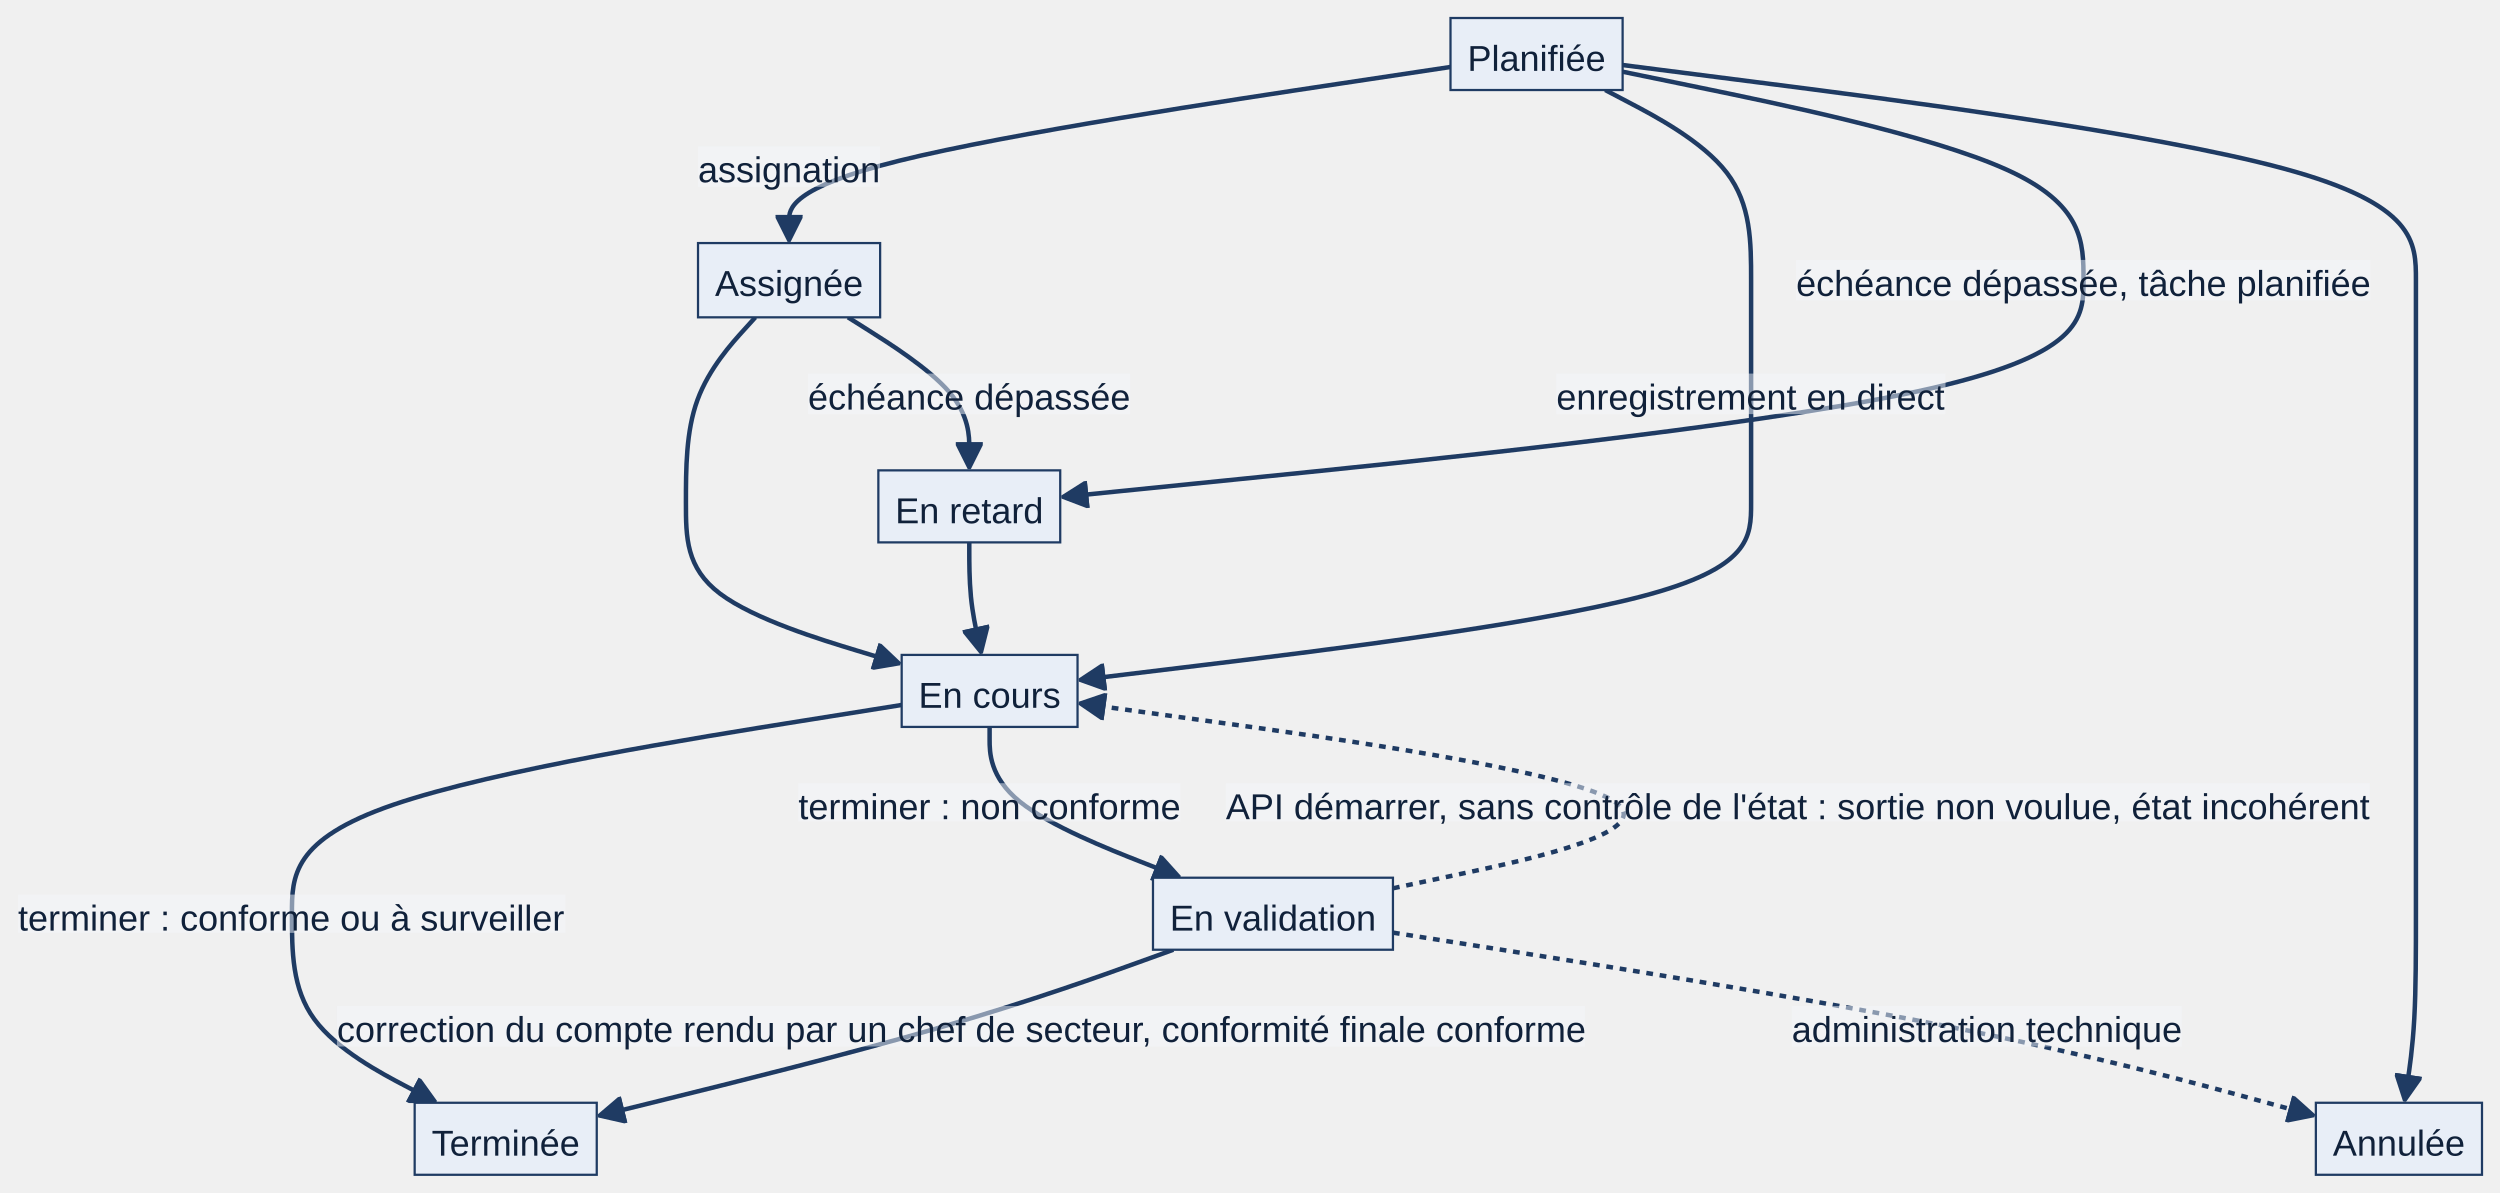
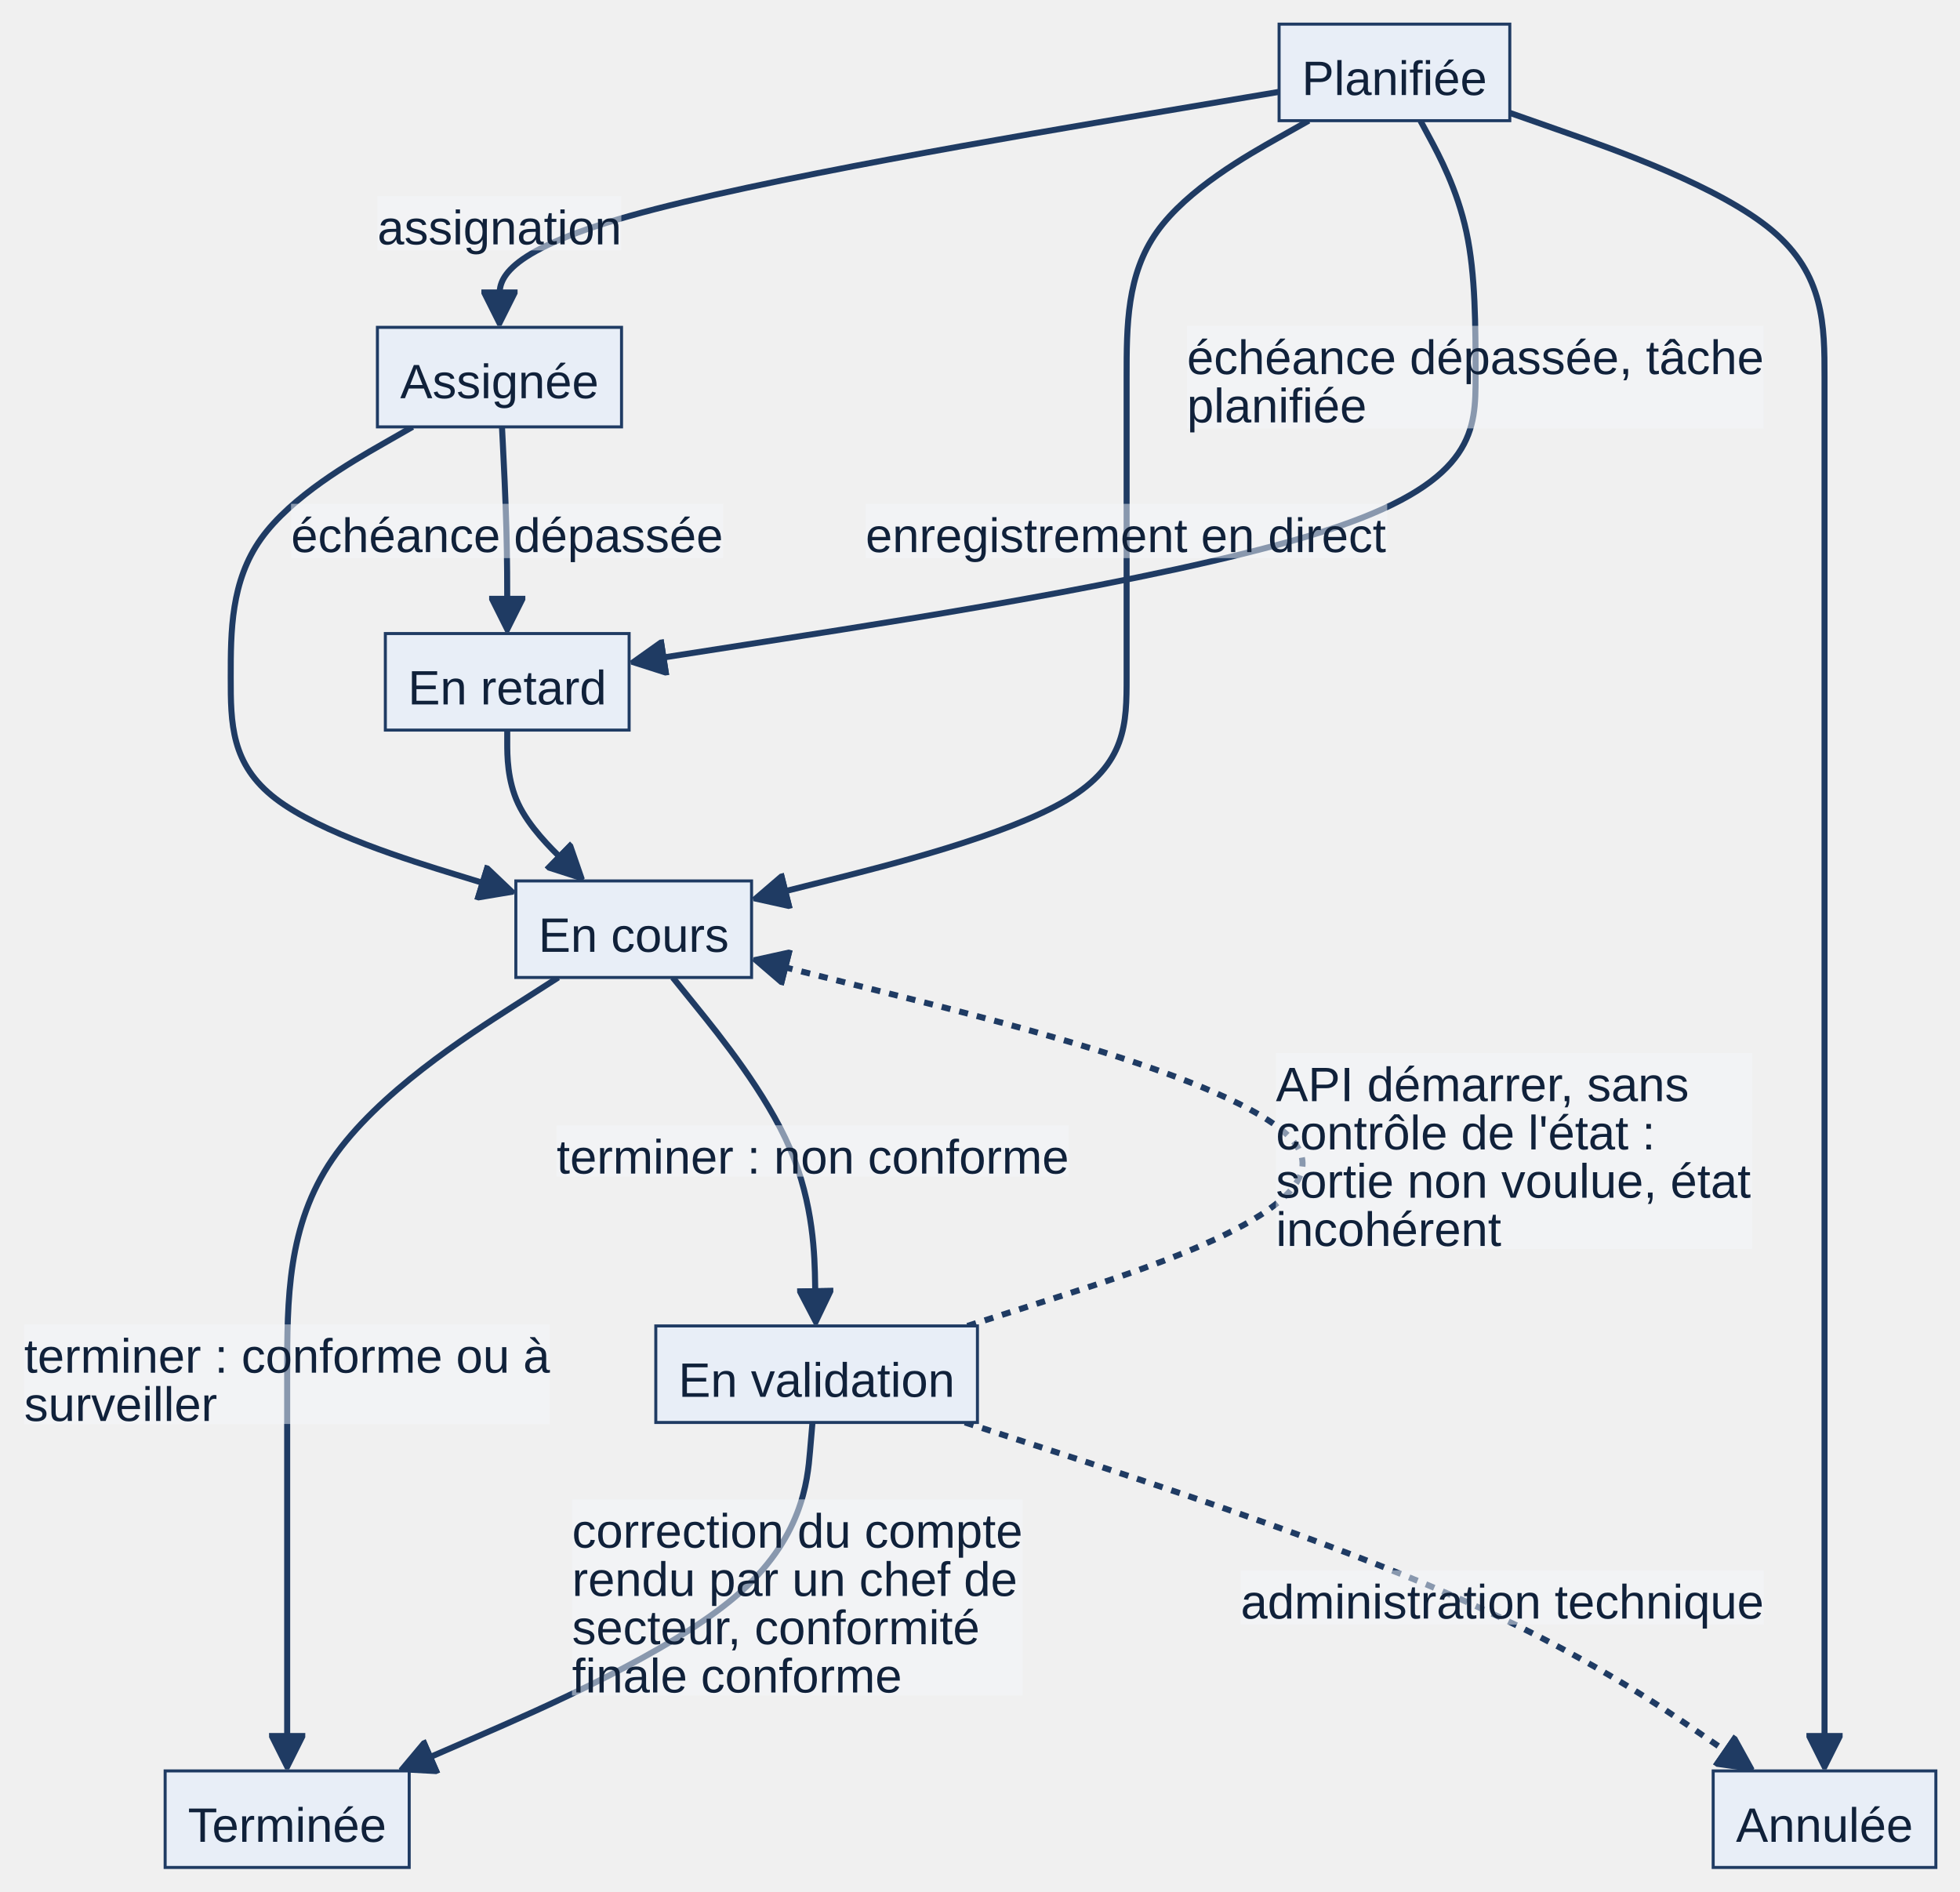
- <svg xmlns="http://www.w3.org/2000/svg" aria-roledescription="flowchart-v2" role="graphics-document document" viewBox="-8 -8 1110.84 530" style="max-width: 1110.84px;" width="100%" id="sS25_etats_occurrencemmd">
+ <svg xmlns="http://www.w3.org/2000/svg" aria-roledescription="flowchart-v2" role="graphics-document document" viewBox="-8 -8 649.746 627" style="max-width: 649.746px;" width="100%" id="sS25_etats_occurrencemmd">
  <style>#sS25_etats_occurrencemmd{font-family:Arial,sans-serif;font-size:16px;fill:#10213a;}#sS25_etats_occurrencemmd .error-icon{fill:#ffffff;}#sS25_etats_occurrencemmd .error-text{fill:#000000;stroke:#000000;}#sS25_etats_occurrencemmd .edge-thickness-normal{stroke-width:2px;}#sS25_etats_occurrencemmd .edge-thickness-thick{stroke-width:3.5px;}#sS25_etats_occurrencemmd .edge-pattern-solid{stroke-dasharray:0;}#sS25_etats_occurrencemmd .edge-pattern-dashed{stroke-dasharray:3;}#sS25_etats_occurrencemmd .edge-pattern-dotted{stroke-dasharray:2;}#sS25_etats_occurrencemmd .marker{fill:#1f3b63;stroke:#1f3b63;}#sS25_etats_occurrencemmd .marker.cross{stroke:#1f3b63;}#sS25_etats_occurrencemmd svg{font-family:Arial,sans-serif;font-size:16px;}#sS25_etats_occurrencemmd .label{font-family:Arial,sans-serif;color:#10213a;}#sS25_etats_occurrencemmd .cluster-label text{fill:#000000;}#sS25_etats_occurrencemmd .cluster-label span,#sS25_etats_occurrencemmd p{color:#000000;}#sS25_etats_occurrencemmd .label text,#sS25_etats_occurrencemmd span,#sS25_etats_occurrencemmd p{fill:#10213a;color:#10213a;}#sS25_etats_occurrencemmd .node rect,#sS25_etats_occurrencemmd .node circle,#sS25_etats_occurrencemmd .node ellipse,#sS25_etats_occurrencemmd .node polygon,#sS25_etats_occurrencemmd .node path{fill:#e8eef7;stroke:#1f3b63;stroke-width:1px;}#sS25_etats_occurrencemmd .flowchart-label text{text-anchor:middle;}#sS25_etats_occurrencemmd .node .katex path{fill:#000;stroke:#000;stroke-width:1px;}#sS25_etats_occurrencemmd .node .label{text-align:center;}#sS25_etats_occurrencemmd .node.clickable{cursor:pointer;}#sS25_etats_occurrencemmd .arrowheadPath{fill:#0b0b0b;}#sS25_etats_occurrencemmd .edgePath .path{stroke:#1f3b63;stroke-width:2.0px;}#sS25_etats_occurrencemmd .flowchart-link{stroke:#1f3b63;fill:none;}#sS25_etats_occurrencemmd .edgeLabel{background-color:#f3f6fa;text-align:center;}#sS25_etats_occurrencemmd .edgeLabel rect{opacity:0.5;background-color:#f3f6fa;fill:#f3f6fa;}#sS25_etats_occurrencemmd .labelBkg{background-color:rgba(243, 246, 250, 0.5);}#sS25_etats_occurrencemmd .cluster rect{fill:#ffffff;stroke:hsl(0, 0%, 90%);stroke-width:1px;}#sS25_etats_occurrencemmd .cluster text{fill:#000000;}#sS25_etats_occurrencemmd .cluster span,#sS25_etats_occurrencemmd p{color:#000000;}#sS25_etats_occurrencemmd div.mermaidTooltip{position:absolute;text-align:center;max-width:200px;padding:2px;font-family:Arial,sans-serif;font-size:12px;background:#ffffff;border:1px solid hsl(0, 0%, 90%);border-radius:2px;pointer-events:none;z-index:100;}#sS25_etats_occurrencemmd .flowchartTitleText{text-anchor:middle;font-size:18px;fill:#10213a;}#sS25_etats_occurrencemmd :root{--mermaid-font-family:"trebuchet ms",verdana,arial,sans-serif;}</style>
  <g>
    <marker orient="auto" markerHeight="12" markerWidth="12" markerUnits="userSpaceOnUse" refY="5" refX="6" viewBox="0 0 10 10" class="marker flowchart" id="sS25_etats_occurrencemmd_flowchart-pointEnd">
      <path style="stroke-width: 1; stroke-dasharray: 1, 0;" class="arrowMarkerPath" d="M 0 0 L 10 5 L 0 10 z" />
    </marker>
    <marker orient="auto" markerHeight="12" markerWidth="12" markerUnits="userSpaceOnUse" refY="5" refX="4.5" viewBox="0 0 10 10" class="marker flowchart" id="sS25_etats_occurrencemmd_flowchart-pointStart">
      <path style="stroke-width: 1; stroke-dasharray: 1, 0;" class="arrowMarkerPath" d="M 0 5 L 10 10 L 10 0 z" />
    </marker>
    <marker orient="auto" markerHeight="11" markerWidth="11" markerUnits="userSpaceOnUse" refY="5" refX="11" viewBox="0 0 10 10" class="marker flowchart" id="sS25_etats_occurrencemmd_flowchart-circleEnd">
      <circle style="stroke-width: 1; stroke-dasharray: 1, 0;" class="arrowMarkerPath" r="5" cy="5" cx="5" />
    </marker>
    <marker orient="auto" markerHeight="11" markerWidth="11" markerUnits="userSpaceOnUse" refY="5" refX="-1" viewBox="0 0 10 10" class="marker flowchart" id="sS25_etats_occurrencemmd_flowchart-circleStart">
      <circle style="stroke-width: 1; stroke-dasharray: 1, 0;" class="arrowMarkerPath" r="5" cy="5" cx="5" />
    </marker>
    <marker orient="auto" markerHeight="11" markerWidth="11" markerUnits="userSpaceOnUse" refY="5.2" refX="12" viewBox="0 0 11 11" class="marker cross flowchart" id="sS25_etats_occurrencemmd_flowchart-crossEnd">
      <path style="stroke-width: 2; stroke-dasharray: 1, 0;" class="arrowMarkerPath" d="M 1,1 l 9,9 M 10,1 l -9,9" />
    </marker>
    <marker orient="auto" markerHeight="11" markerWidth="11" markerUnits="userSpaceOnUse" refY="5.2" refX="-1" viewBox="0 0 11 11" class="marker cross flowchart" id="sS25_etats_occurrencemmd_flowchart-crossStart">
      <path style="stroke-width: 2; stroke-dasharray: 1, 0;" class="arrowMarkerPath" d="M 1,1 l 9,9 M 10,1 l -9,9" />
    </marker>
    <g class="root">
      <g class="clusters" />
      <g class="edgePaths">
-         <path marker-end="url(#sS25_etats_occurrencemmd_flowchart-pointEnd)" style="fill:none;" class="edge-thickness-normal edge-pattern-solid flowchart-link LS-PL LE-AS" id="L-PL-AS-0" d="M636.51,21.756L587.527,29.13C538.544,36.504,440.579,51.252,391.596,63.409C342.613,75.567,342.613,85.133,342.613,89.917L342.613,94.7" />
-         <path marker-end="url(#sS25_etats_occurrencemmd_flowchart-pointEnd)" style="fill:none;" class="edge-thickness-normal edge-pattern-solid flowchart-link LS-PL LE-EC" id="L-PL-EC-0" d="M705.253,32L716.057,37.667C726.861,43.333,748.468,54.667,759.272,68.75C770.076,82.833,770.076,99.667,770.076,116.5C770.076,133.333,770.076,150.167,770.076,166.917C770.076,183.667,770.076,200.333,770.076,215.5C770.076,230.667,770.076,244.333,721.072,257.105C672.067,269.876,574.058,281.752,525.053,287.69L476.049,293.628" />
-         <path marker-end="url(#sS25_etats_occurrencemmd_flowchart-pointEnd)" style="fill:none;" class="edge-thickness-normal edge-pattern-solid flowchart-link LS-AS LE-EC" id="L-AS-EC-0" d="M327.638,133L322.496,138.667C317.353,144.333,307.067,155.667,301.924,169.667C296.781,183.667,296.781,200.333,296.781,215.5C296.781,230.667,296.781,244.333,311.914,255.765C327.046,267.196,357.311,276.392,372.443,280.99L387.575,285.588" />
-         <path marker-end="url(#sS25_etats_occurrencemmd_flowchart-pointEnd)" style="fill:none;" class="edge-thickness-normal edge-pattern-solid flowchart-link LS-EC LE-DO" id="L-EC-DO-0" d="M392.646,305.239L347.491,312.449C302.336,319.659,212.025,334.08,166.87,349.54C121.715,365,121.715,381.5,121.715,398.083C121.715,414.667,121.715,431.333,131.699,444.922C141.683,458.51,161.65,469.021,171.634,474.276L181.618,479.531" />
-         <path marker-end="url(#sS25_etats_occurrencemmd_flowchart-pointEnd)" style="fill:none;" class="edge-thickness-normal edge-pattern-solid flowchart-link LS-EC LE-WV" id="L-EC-WV-0" d="M431.717,315L431.717,320.583C431.717,326.167,431.717,337.333,445.096,348.177C458.476,359.02,485.236,369.541,498.615,374.801L511.995,380.061" />
-         <path marker-end="url(#sS25_etats_occurrencemmd_flowchart-pointEnd)" style="fill:none;" class="edge-thickness-normal edge-pattern-solid flowchart-link LS-PL LE-OV" id="L-PL-OV-0" d="M712.986,23.867L747.118,30.889C781.251,37.911,849.515,51.956,883.647,67.394C917.779,82.833,917.779,99.667,917.779,116.5C917.779,133.333,917.779,150.167,842.878,166.148C767.976,182.129,618.172,197.258,543.271,204.822L468.369,212.387" />
-         <path marker-end="url(#sS25_etats_occurrencemmd_flowchart-pointEnd)" style="fill:none;" class="edge-thickness-normal edge-pattern-solid flowchart-link LS-AS LE-OV" id="L-AS-OV-0" d="M368.777,133L377.762,138.667C386.748,144.333,404.719,155.667,413.704,166.117C422.689,176.567,422.689,186.133,422.689,190.917L422.689,195.7" />
-         <path marker-end="url(#sS25_etats_occurrencemmd_flowchart-pointEnd)" style="fill:none;" class="edge-thickness-normal edge-pattern-solid flowchart-link LS-OV LE-EC" id="L-OV-EC-0" d="M422.689,233L422.689,237.167C422.689,241.333,422.689,249.667,423.417,257.137C424.144,264.608,425.599,271.216,426.327,274.52L427.054,277.824" />
-         <path marker-end="url(#sS25_etats_occurrencemmd_flowchart-pointEnd)" style="fill:none;" class="edge-thickness-normal edge-pattern-solid flowchart-link LS-PL LE-CA" id="L-PL-CA-0" d="M712.986,20.893L771.736,28.411C830.485,35.929,947.984,50.964,1006.733,66.899C1065.482,82.833,1065.482,99.667,1065.482,116.5C1065.482,133.333,1065.482,150.167,1065.482,166.917C1065.482,183.667,1065.482,200.333,1065.482,215.5C1065.482,230.667,1065.482,244.333,1065.482,258C1065.482,271.667,1065.482,285.333,1065.482,300.417C1065.482,315.5,1065.482,332,1065.482,348.5C1065.482,365,1065.482,381.5,1065.482,398.083C1065.482,414.667,1065.482,431.333,1064.758,444.46C1064.034,457.586,1062.586,467.173,1061.862,471.966L1061.138,476.759" />
-         <path marker-end="url(#sS25_etats_occurrencemmd_flowchart-pointEnd)" style="fill:none;" class="edge-thickness-normal edge-pattern-solid flowchart-link LS-WV LE-DO" id="L-WV-DO-0" d="M513.345,414L497.663,419.667C481.98,425.333,450.615,436.667,408.775,448.791C366.935,460.915,314.619,473.829,288.461,480.286L262.304,486.744" />
-         <path marker-end="url(#sS25_etats_occurrencemmd_flowchart-pointEnd)" style="fill:none;stroke-width:2px;stroke-dasharray:3;" class="edge-thickness-normal edge-pattern-dotted flowchart-link LS-WV LE-EC" id="L-WV-EC-0" d="M610.938,386.696L640.963,380.33C670.988,373.964,731.038,361.232,708.554,347.634C686.071,334.035,581.054,319.57,528.546,312.337L476.038,305.105" />
-         <path marker-end="url(#sS25_etats_occurrencemmd_flowchart-pointEnd)" style="fill:none;stroke-width:2px;stroke-dasharray:3;" class="edge-thickness-normal edge-pattern-dotted flowchart-link LS-WV LE-CA" id="L-WV-CA-0" d="M610.938,406.402L654.931,413.335C698.925,420.268,786.913,434.134,854.408,447.487C921.903,460.84,968.905,473.68,992.406,480.1L1015.907,486.52" />
+         <path marker-end="url(#sS25_etats_occurrencemmd_flowchart-pointEnd)" style="fill:none;" class="edge-thickness-normal edge-pattern-solid flowchart-link LS-PL LE-AS" id="L-PL-AS-0" d="M416.023,22.444L372.949,29.704C329.875,36.963,243.727,51.481,200.652,63.607C157.578,75.733,157.578,85.467,157.578,90.333L157.578,95.2" />
+         <path marker-end="url(#sS25_etats_occurrencemmd_flowchart-pointEnd)" style="fill:none;" class="edge-thickness-normal edge-pattern-solid flowchart-link LS-PL LE-EC" id="L-PL-EC-0" d="M425.85,32L415.788,37.667C405.726,43.333,385.601,54.667,375.539,68.833C365.477,83,365.477,100,365.477,117C365.477,134,365.477,151,365.477,167.833C365.477,184.667,365.477,201.333,365.477,216.5C365.477,231.667,365.477,245.333,345.611,257.151C325.746,268.969,286.016,278.938,266.15,283.922L246.285,288.907" />
+         <path marker-end="url(#sS25_etats_occurrencemmd_flowchart-pointEnd)" style="fill:none;" class="edge-thickness-normal edge-pattern-solid flowchart-link LS-AS LE-EC" id="L-AS-EC-0" d="M128.754,133.5L118.71,139.25C108.665,145,88.576,156.5,78.531,170.583C68.486,184.667,68.486,201.333,68.486,216.5C68.486,231.667,68.486,245.333,83.395,256.742C98.303,268.151,128.12,277.302,143.029,281.878L157.937,286.454" />
+         <path marker-end="url(#sS25_etats_occurrencemmd_flowchart-pointEnd)" style="fill:none;" class="edge-thickness-normal edge-pattern-solid flowchart-link LS-EC LE-DO" id="L-EC-DO-0" d="M177.067,316L162.089,325.583C147.111,335.167,117.155,354.333,102.177,376.25C87.199,398.167,87.199,422.833,87.199,447.5C87.199,472.167,87.199,496.833,87.199,517.867C87.199,538.9,87.199,556.3,87.199,565L87.199,573.7" />
+         <path marker-end="url(#sS25_etats_occurrencemmd_flowchart-pointEnd)" style="fill:none;" class="edge-thickness-normal edge-pattern-solid flowchart-link LS-EC LE-WV" id="L-EC-WV-0" d="M215.007,316L222.754,325.583C230.5,335.167,245.993,354.333,253.885,372.7C261.777,391.067,262.068,408.634,262.213,417.417L262.358,426.201" />
+         <path marker-end="url(#sS25_etats_occurrencemmd_flowchart-pointEnd)" style="fill:none;" class="edge-thickness-normal edge-pattern-solid flowchart-link LS-PL LE-OV" id="L-PL-OV-0" d="M462.868,32L465.916,37.667C468.964,43.333,475.06,54.667,478.108,68.833C481.156,83,481.156,100,481.156,117C481.156,134,481.156,151,435.262,166.648C389.369,182.297,297.581,196.594,251.687,203.742L205.793,210.891" />
+         <path marker-end="url(#sS25_etats_occurrencemmd_flowchart-pointEnd)" style="fill:none;" class="edge-thickness-normal edge-pattern-solid flowchart-link LS-AS LE-OV" id="L-AS-OV-0" d="M158.41,133.5L158.7,139.25C158.99,145,159.57,156.5,159.86,167.033C160.15,177.567,160.15,187.133,160.15,191.917L160.15,196.7" />
+         <path marker-end="url(#sS25_etats_occurrencemmd_flowchart-pointEnd)" style="fill:none;" class="edge-thickness-normal edge-pattern-solid flowchart-link LS-OV LE-EC" id="L-OV-EC-0" d="M160.15,234L160.15,238.167C160.15,242.333,160.15,250.667,163.779,258.382C167.408,266.098,174.666,273.196,178.295,276.745L181.925,280.294" />
+         <path marker-end="url(#sS25_etats_occurrencemmd_flowchart-pointEnd)" style="fill:none;" class="edge-thickness-normal edge-pattern-solid flowchart-link LS-PL LE-CA" id="L-PL-CA-0" d="M492.5,29.41L509.889,35.508C527.279,41.607,562.057,53.803,579.447,68.402C596.836,83,596.836,100,596.836,117C596.836,134,596.836,151,596.836,167.833C596.836,184.667,596.836,201.333,596.836,216.5C596.836,231.667,596.836,245.333,596.836,259C596.836,272.667,596.836,286.333,596.836,305.417C596.836,324.5,596.836,349,596.836,373.583C596.836,398.167,596.836,422.833,596.836,447.5C596.836,472.167,596.836,496.833,596.836,517.867C596.836,538.9,596.836,556.3,596.836,565L596.836,573.7" />
+         <path marker-end="url(#sS25_etats_occurrencemmd_flowchart-pointEnd)" style="fill:none;" class="edge-thickness-normal edge-pattern-solid flowchart-link LS-WV LE-DO" id="L-WV-DO-0" d="M261.341,463.5L260.513,473.167C259.686,482.833,258.03,502.167,235.955,521.065C213.879,539.963,171.383,558.425,150.136,567.657L128.888,576.888" />
+         <path marker-end="url(#sS25_etats_occurrencemmd_flowchart-pointEnd)" style="fill:none;stroke-width:2px;stroke-dasharray:3;" class="edge-thickness-normal edge-pattern-dotted flowchart-link LS-WV LE-EC" id="L-WV-EC-0" d="M312.709,431.5L342.917,421.833C373.124,412.167,433.538,392.833,422.468,372.772C411.397,352.711,328.84,331.922,287.562,321.527L246.284,311.133" />
+         <path marker-end="url(#sS25_etats_occurrencemmd_flowchart-pointEnd)" style="fill:none;stroke-width:2px;stroke-dasharray:3;" class="edge-thickness-normal edge-pattern-dotted flowchart-link LS-WV LE-CA" id="L-WV-CA-0" d="M311.869,463.5L341.568,473.167C371.268,482.833,430.667,502.167,473.56,520.916C516.454,539.665,542.841,557.83,556.034,566.912L569.228,575.995" />
      </g>
      <g class="edgeLabels">
-         <g transform="translate(342.6133, 66)" class="edgeLabel">
+         <g transform="translate(157.5781, 66)" class="edgeLabel">
          <g transform="translate(-40.47656, -9)" class="label">
-             <rect height="18.001" width="80.877" ry="0" rx="0" />
+             <rect height="18" width="80.877" ry="0" rx="0" />
            <text style="">
              <tspan class="row" x="0" dy="1em" xml:space="preserve">assignation</tspan>
            </text>
          </g>
        </g>
-         <g transform="translate(770.0762, 167)" class="edgeLabel">
+         <g transform="translate(365.4766, 168)" class="edgeLabel">
          <g transform="translate(-86.54297, -9)" class="label">
-             <rect height="18.001" width="172.927" ry="0" rx="0" />
+             <rect height="18" width="172.926" ry="0" rx="0" />
            <text style="">
              <tspan class="row" x="0" dy="1em" xml:space="preserve">enregistrement en direct</tspan>
            </text>
          </g>
        </g>
        <g class="edgeLabel">
          <g transform="translate(0, 0)" class="label">
            <rect height="0" width="0" ry="0" rx="0" />
            <text style="">
              <tspan class="row" x="0" dy="1em" xml:space="preserve" />
            </text>
          </g>
        </g>
-         <g transform="translate(121.7148, 398)" class="edgeLabel">
-           <g transform="translate(-121.7148, -8.5)" class="label">
-             <rect height="17.001" width="243.205" ry="0" rx="0" />
-             <text style="">
-               <tspan class="row" x="0" dy="1em" xml:space="preserve">terminer : conforme ou à surveiller</tspan>
-             </text>
-           </g>
-         </g>
-         <g transform="translate(431.7168, 348.5)" class="edgeLabel">
+         <g transform="translate(87.19922, 447.5)" class="edgeLabel">
+           <g transform="translate(-87.19922, -16.5)" class="label">
+             <rect height="33" width="174.241" ry="0" rx="0" />
+             <text style="">
+               <tspan class="row" x="0" dy="1em" xml:space="preserve">terminer : conforme ou à</tspan>
+               <tspan class="row" x="0" dy="1em" xml:space="preserve">surveiller</tspan>
+             </text>
+           </g>
+         </g>
+         <g transform="translate(261.4863, 373.5)" class="edgeLabel">
          <g transform="translate(-84.97656, -8.5)" class="label">
-             <rect height="17.001" width="169.801" ry="0" rx="0" />
+             <rect height="17" width="169.8" ry="0" rx="0" />
            <text style="">
              <tspan class="row" x="0" dy="1em" xml:space="preserve">terminer : non conforme</tspan>
            </text>
          </g>
        </g>
-         <g transform="translate(917.7793, 116.5)" class="edgeLabel">
-           <g transform="translate(-127.7031, -9)" class="label">
-             <rect height="18.001" width="255.173" ry="0" rx="0" />
-             <text style="">
-               <tspan class="row" x="0" dy="1em" xml:space="preserve">échéance dépassée, tâche planifiée</tspan>
-             </text>
-           </g>
-         </g>
-         <g transform="translate(422.6895, 167)" class="edgeLabel">
+         <g transform="translate(481.1562, 117)" class="edgeLabel">
+           <g transform="translate(-95.67969, -17)" class="label">
+             <rect height="34" width="191.186" ry="0" rx="0" />
+             <text style="">
+               <tspan class="row" x="0" dy="1em" xml:space="preserve">échéance dépassée, tâche</tspan>
+               <tspan class="row" x="0" dy="1em" xml:space="preserve">planifiée</tspan>
+             </text>
+           </g>
+         </g>
+         <g transform="translate(160.1504, 168)" class="edgeLabel">
          <g transform="translate(-71.66406, -9)" class="label">
-             <rect height="18.001" width="143.201" ry="0" rx="0" />
+             <rect height="18" width="143.201" ry="0" rx="0" />
            <text style="">
              <tspan class="row" x="0" dy="1em" xml:space="preserve">échéance dépassée</tspan>
            </text>
          </g>
        </g>
        <g class="edgeLabel">
          <g transform="translate(0, 0)" class="label">
            <rect height="0" width="0" ry="0" rx="0" />
            <text style="">
              <tspan class="row" x="0" dy="1em" xml:space="preserve" />
            </text>
          </g>
        </g>
        <g class="edgeLabel">
          <g transform="translate(0, 0)" class="label">
            <rect height="0" width="0" ry="0" rx="0" />
            <text style="">
              <tspan class="row" x="0" dy="1em" xml:space="preserve" />
            </text>
          </g>
        </g>
-         <g transform="translate(419.25, 448)" class="edgeLabel">
-           <g transform="translate(-277.5352, -9)" class="label">
-             <rect height="18.001" width="554.554" ry="0" rx="0" />
-             <text style="">
-               <tspan class="row" x="0" dy="1em" xml:space="preserve">correction du compte rendu par un chef de secteur, conformité finale conforme</tspan>
-             </text>
-           </g>
-         </g>
-         <g transform="translate(791.0879, 348.5)" class="edgeLabel">
-           <g transform="translate(-254.3945, -8.5)" class="label">
-             <rect height="17.001" width="508.312" ry="0" rx="0" />
-             <text style="">
-               <tspan class="row" x="0" dy="1em" xml:space="preserve">API démarrer, sans contrôle de l'état : sortie non voulue, état incohérent</tspan>
-             </text>
-           </g>
-         </g>
-         <g transform="translate(874.9004, 448)" class="edgeLabel">
+         <g transform="translate(256.375, 521.5)" class="edgeLabel">
+           <g transform="translate(-74.75391, -32.5)" class="label">
+             <rect height="65" width="149.374" ry="0" rx="0" />
+             <text style="">
+               <tspan class="row" x="0" dy="1em" xml:space="preserve">correction du compte</tspan>
+               <tspan class="row" x="0" dy="1em" xml:space="preserve">rendu par un chef de</tspan>
+               <tspan class="row" x="0" dy="1em" xml:space="preserve">secteur, conformité</tspan>
+               <tspan class="row" x="0" dy="1em" xml:space="preserve">finale conforme</tspan>
+             </text>
+           </g>
+         </g>
+         <g transform="translate(493.9531, 373.5)" class="edgeLabel">
+           <g transform="translate(-78.99609, -32.5)" class="label">
+             <rect height="65" width="157.847" ry="0" rx="0" />
+             <text style="">
+               <tspan class="row" x="0" dy="1em" xml:space="preserve">API démarrer, sans</tspan>
+               <tspan class="row" x="0" dy="1em" xml:space="preserve">contrôle de l'état :</tspan>
+               <tspan class="row" x="0" dy="1em" xml:space="preserve">sortie non voulue, état</tspan>
+               <tspan class="row" x="0" dy="1em" xml:space="preserve">incohérent</tspan>
+             </text>
+           </g>
+         </g>
+         <g transform="translate(490.0664, 521.5)" class="edgeLabel">
          <g transform="translate(-86.76953, -9)" class="label">
-             <rect height="18.001" width="173.384" ry="0" rx="0" />
+             <rect height="18" width="173.383" ry="0" rx="0" />
            <text style="">
              <tspan class="row" x="0" dy="1em" xml:space="preserve">administration technique</tspan>
            </text>
          </g>
        </g>
      </g>
      <g class="nodes">
-         <g transform="translate(674.748, 16)" data-id="PL" data-node="true" id="flowchart-PL-494" class="node default default flowchart-label">
+         <g transform="translate(454.2617, 16)" data-id="PL" data-node="true" id="flowchart-PL-471" class="node default default flowchart-label">
          <rect height="32" width="76.477" y="-16" x="-38.238" ry="0" rx="0" style="" class="basic label-container" />
          <g transform="translate(0, -8.5)" style="" class="label">
            <rect />
            <text style="">
              <tspan class="row" x="0" dy="1em" xml:space="preserve">Planifiée</tspan>
            </text>
          </g>
        </g>
-         <g transform="translate(342.6133, 116.5)" data-id="AS" data-node="true" id="flowchart-AS-495" class="node default default flowchart-label">
+         <g transform="translate(157.5781, 117)" data-id="AS" data-node="true" id="flowchart-AS-472" class="node default default flowchart-label">
          <rect height="33" width="80.922" y="-16.5" x="-40.461" ry="0" rx="0" style="" class="basic label-container" />
          <g transform="translate(0, -9)" style="" class="label">
            <rect />
            <text style="">
              <tspan class="row" x="0" dy="1em" xml:space="preserve">Assignée</tspan>
            </text>
          </g>
        </g>
-         <g transform="translate(431.7168, 299)" data-id="EC" data-node="true" id="flowchart-EC-497" class="node default default flowchart-label">
+         <g transform="translate(202.0742, 300)" data-id="EC" data-node="true" id="flowchart-EC-474" class="node default default flowchart-label">
          <rect height="32" width="78.141" y="-16" x="-39.07" ry="0" rx="0" style="" class="basic label-container" />
          <g transform="translate(0, -8.5)" style="" class="label">
            <rect />
            <text style="">
              <tspan class="row" x="0" dy="1em" xml:space="preserve">En cours</tspan>
            </text>
          </g>
        </g>
-         <g transform="translate(216.7051, 498)" data-id="DO" data-node="true" id="flowchart-DO-501" class="node default default flowchart-label">
+         <g transform="translate(87.19922, 595)" data-id="DO" data-node="true" id="flowchart-DO-478" class="node default default flowchart-label">
          <rect height="32" width="80.906" y="-16" x="-40.453" ry="0" rx="0" style="" class="basic label-container" />
          <g transform="translate(0, -8.5)" style="" class="label">
            <rect />
            <text style="">
              <tspan class="row" x="0" dy="1em" xml:space="preserve">Terminée</tspan>
            </text>
          </g>
        </g>
-         <g transform="translate(557.625, 398)" data-id="WV" data-node="true" id="flowchart-WV-503" class="node default default flowchart-label">
+         <g transform="translate(262.7109, 447.5)" data-id="WV" data-node="true" id="flowchart-WV-480" class="node default default flowchart-label">
          <rect height="32" width="106.625" y="-16" x="-53.312" ry="0" rx="0" style="" class="basic label-container" />
          <g transform="translate(0, -8.5)" style="" class="label">
            <rect />
            <text style="">
              <tspan class="row" x="0" dy="1em" xml:space="preserve">En validation</tspan>
            </text>
          </g>
        </g>
-         <g transform="translate(422.6895, 217)" data-id="OV" data-node="true" id="flowchart-OV-505" class="node default default flowchart-label">
+         <g transform="translate(160.1504, 218)" data-id="OV" data-node="true" id="flowchart-OV-482" class="node default default flowchart-label">
          <rect height="32" width="80.812" y="-16" x="-40.406" ry="0" rx="0" style="" class="basic label-container" />
          <g transform="translate(0, -8.5)" style="" class="label">
            <rect />
            <text style="">
              <tspan class="row" x="0" dy="1em" xml:space="preserve">En retard</tspan>
            </text>
          </g>
        </g>
-         <g transform="translate(1057.93, 498)" data-id="CA" data-node="true" id="flowchart-CA-511" class="node default default flowchart-label">
+         <g transform="translate(596.8359, 595)" data-id="CA" data-node="true" id="flowchart-CA-488" class="node default default flowchart-label">
          <rect height="32" width="73.82" y="-16" x="-36.91" ry="0" rx="0" style="" class="basic label-container" />
          <g transform="translate(0, -8.5)" style="" class="label">
            <rect />
            <text style="">
              <tspan class="row" x="0" dy="1em" xml:space="preserve">Annulée</tspan>
            </text>
          </g>
        </g>
      </g>
    </g>
  </g>
</svg>
